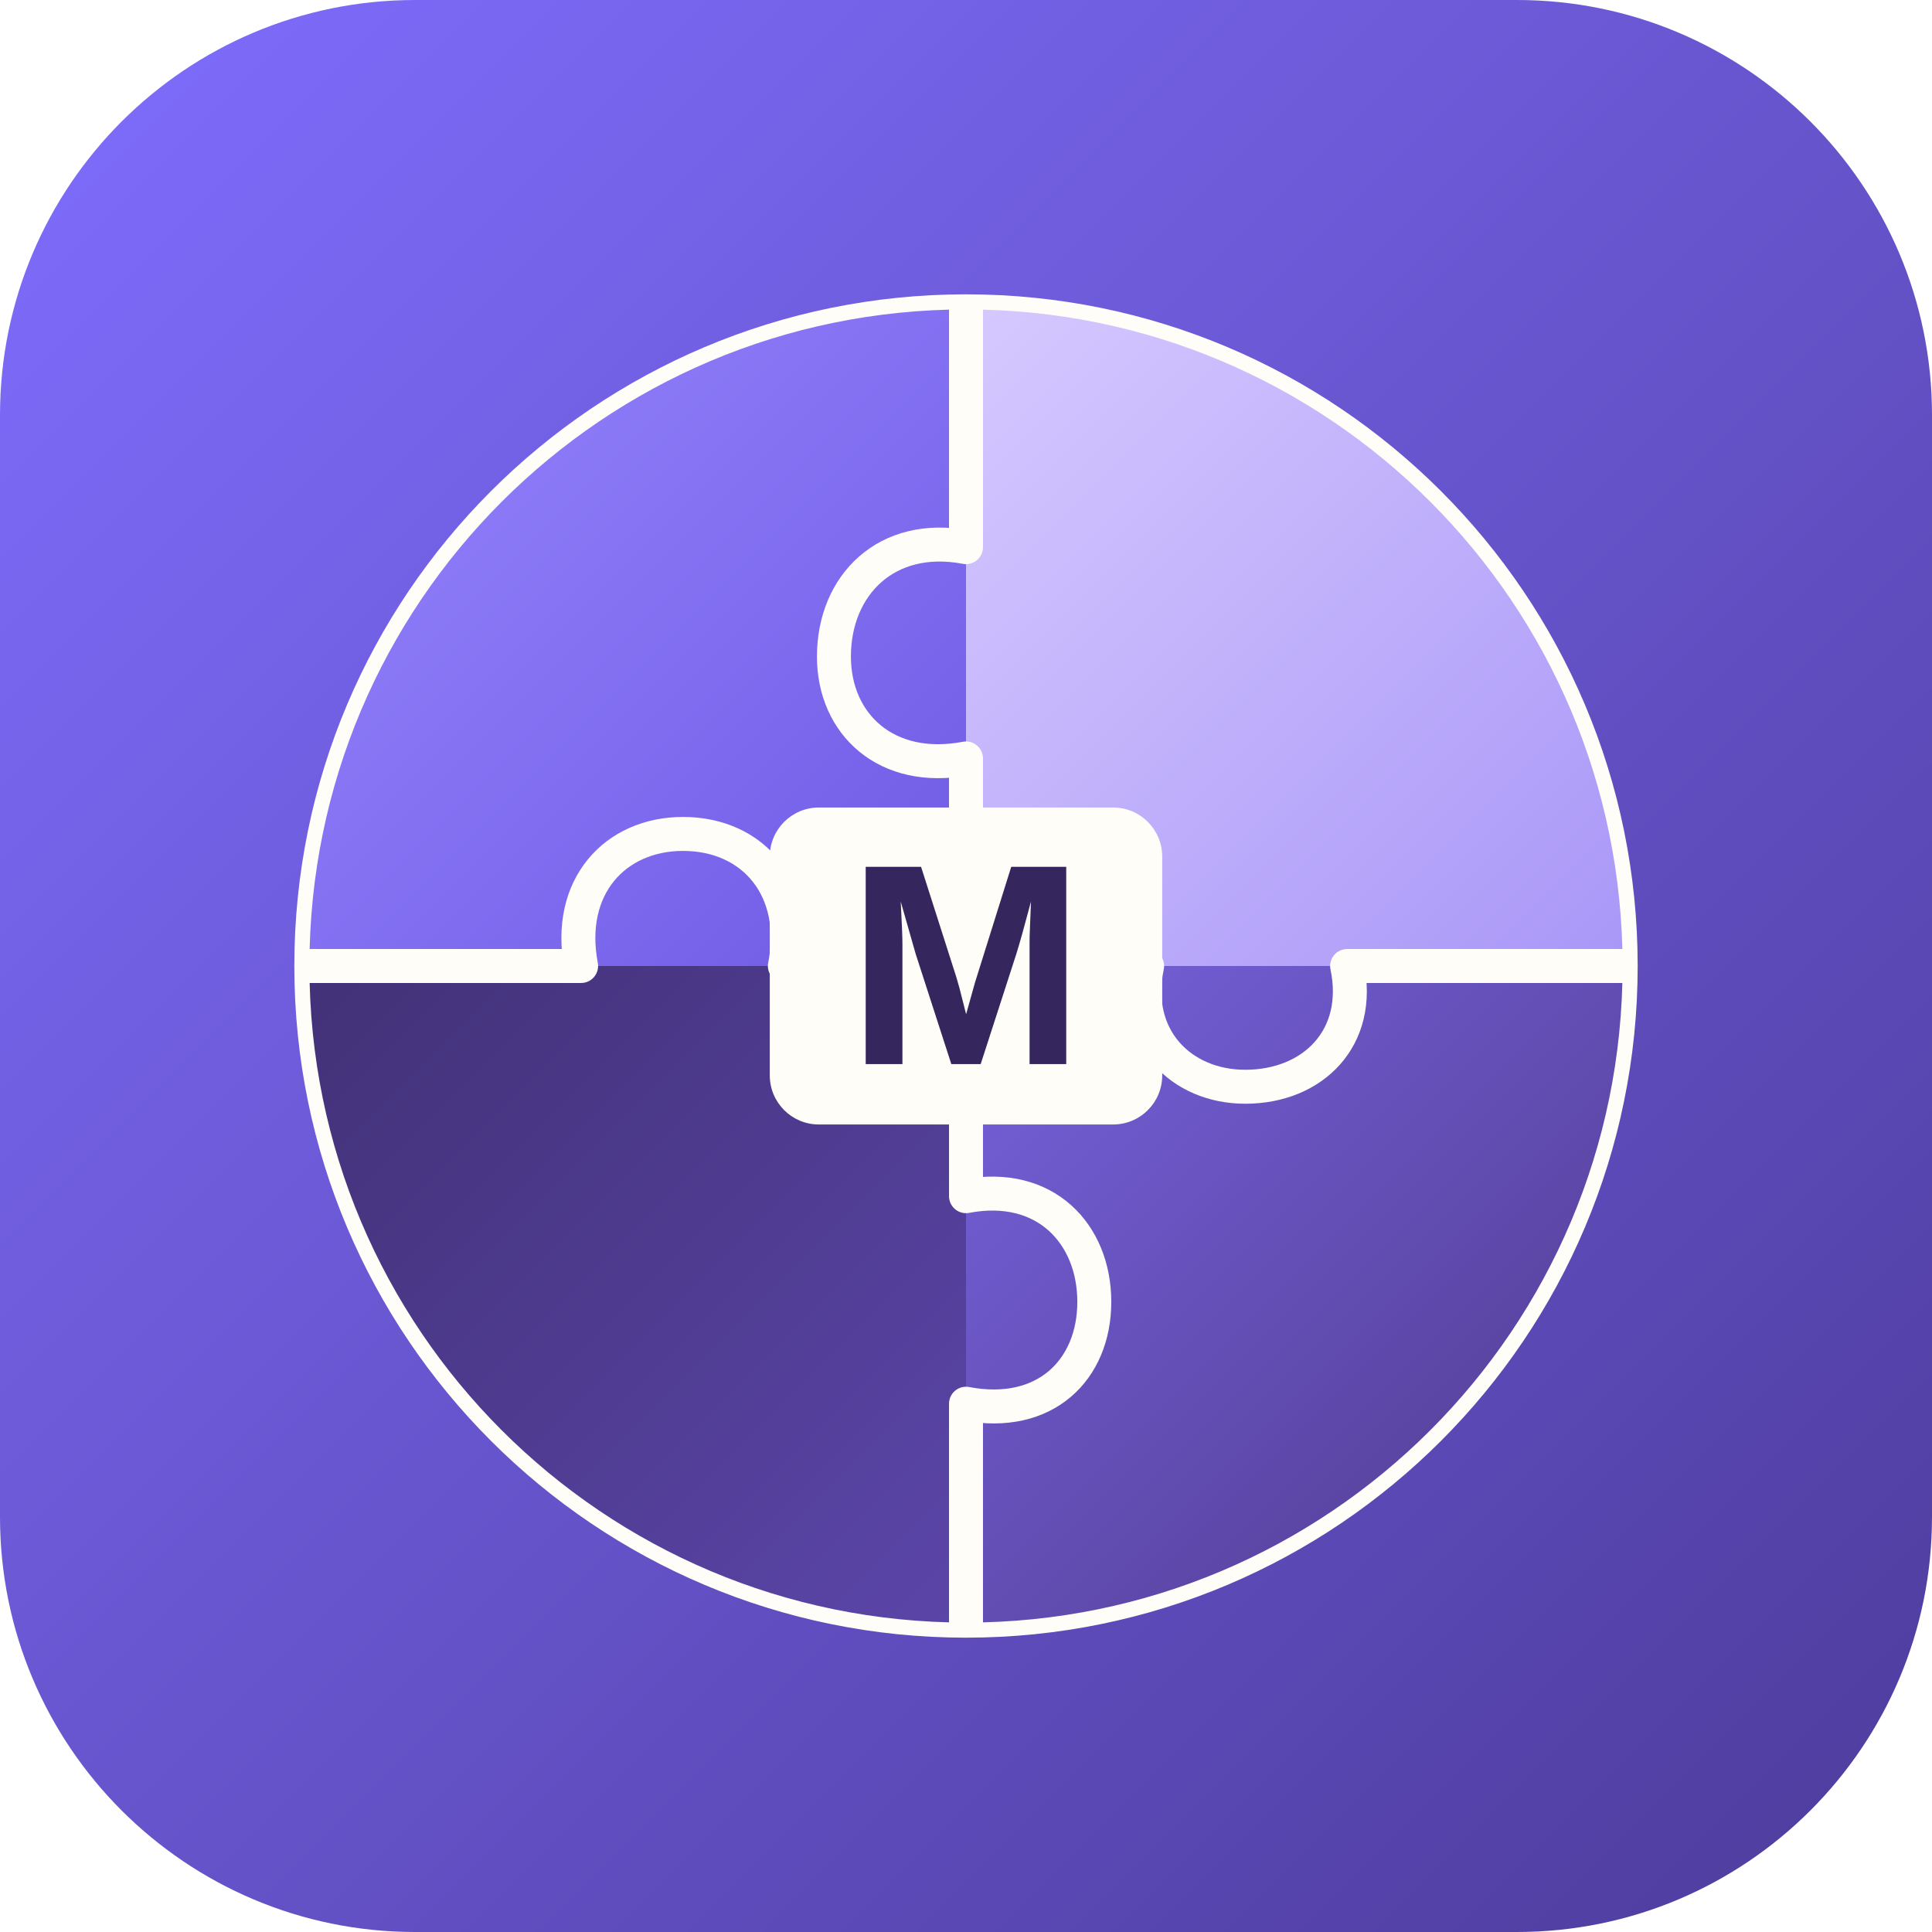
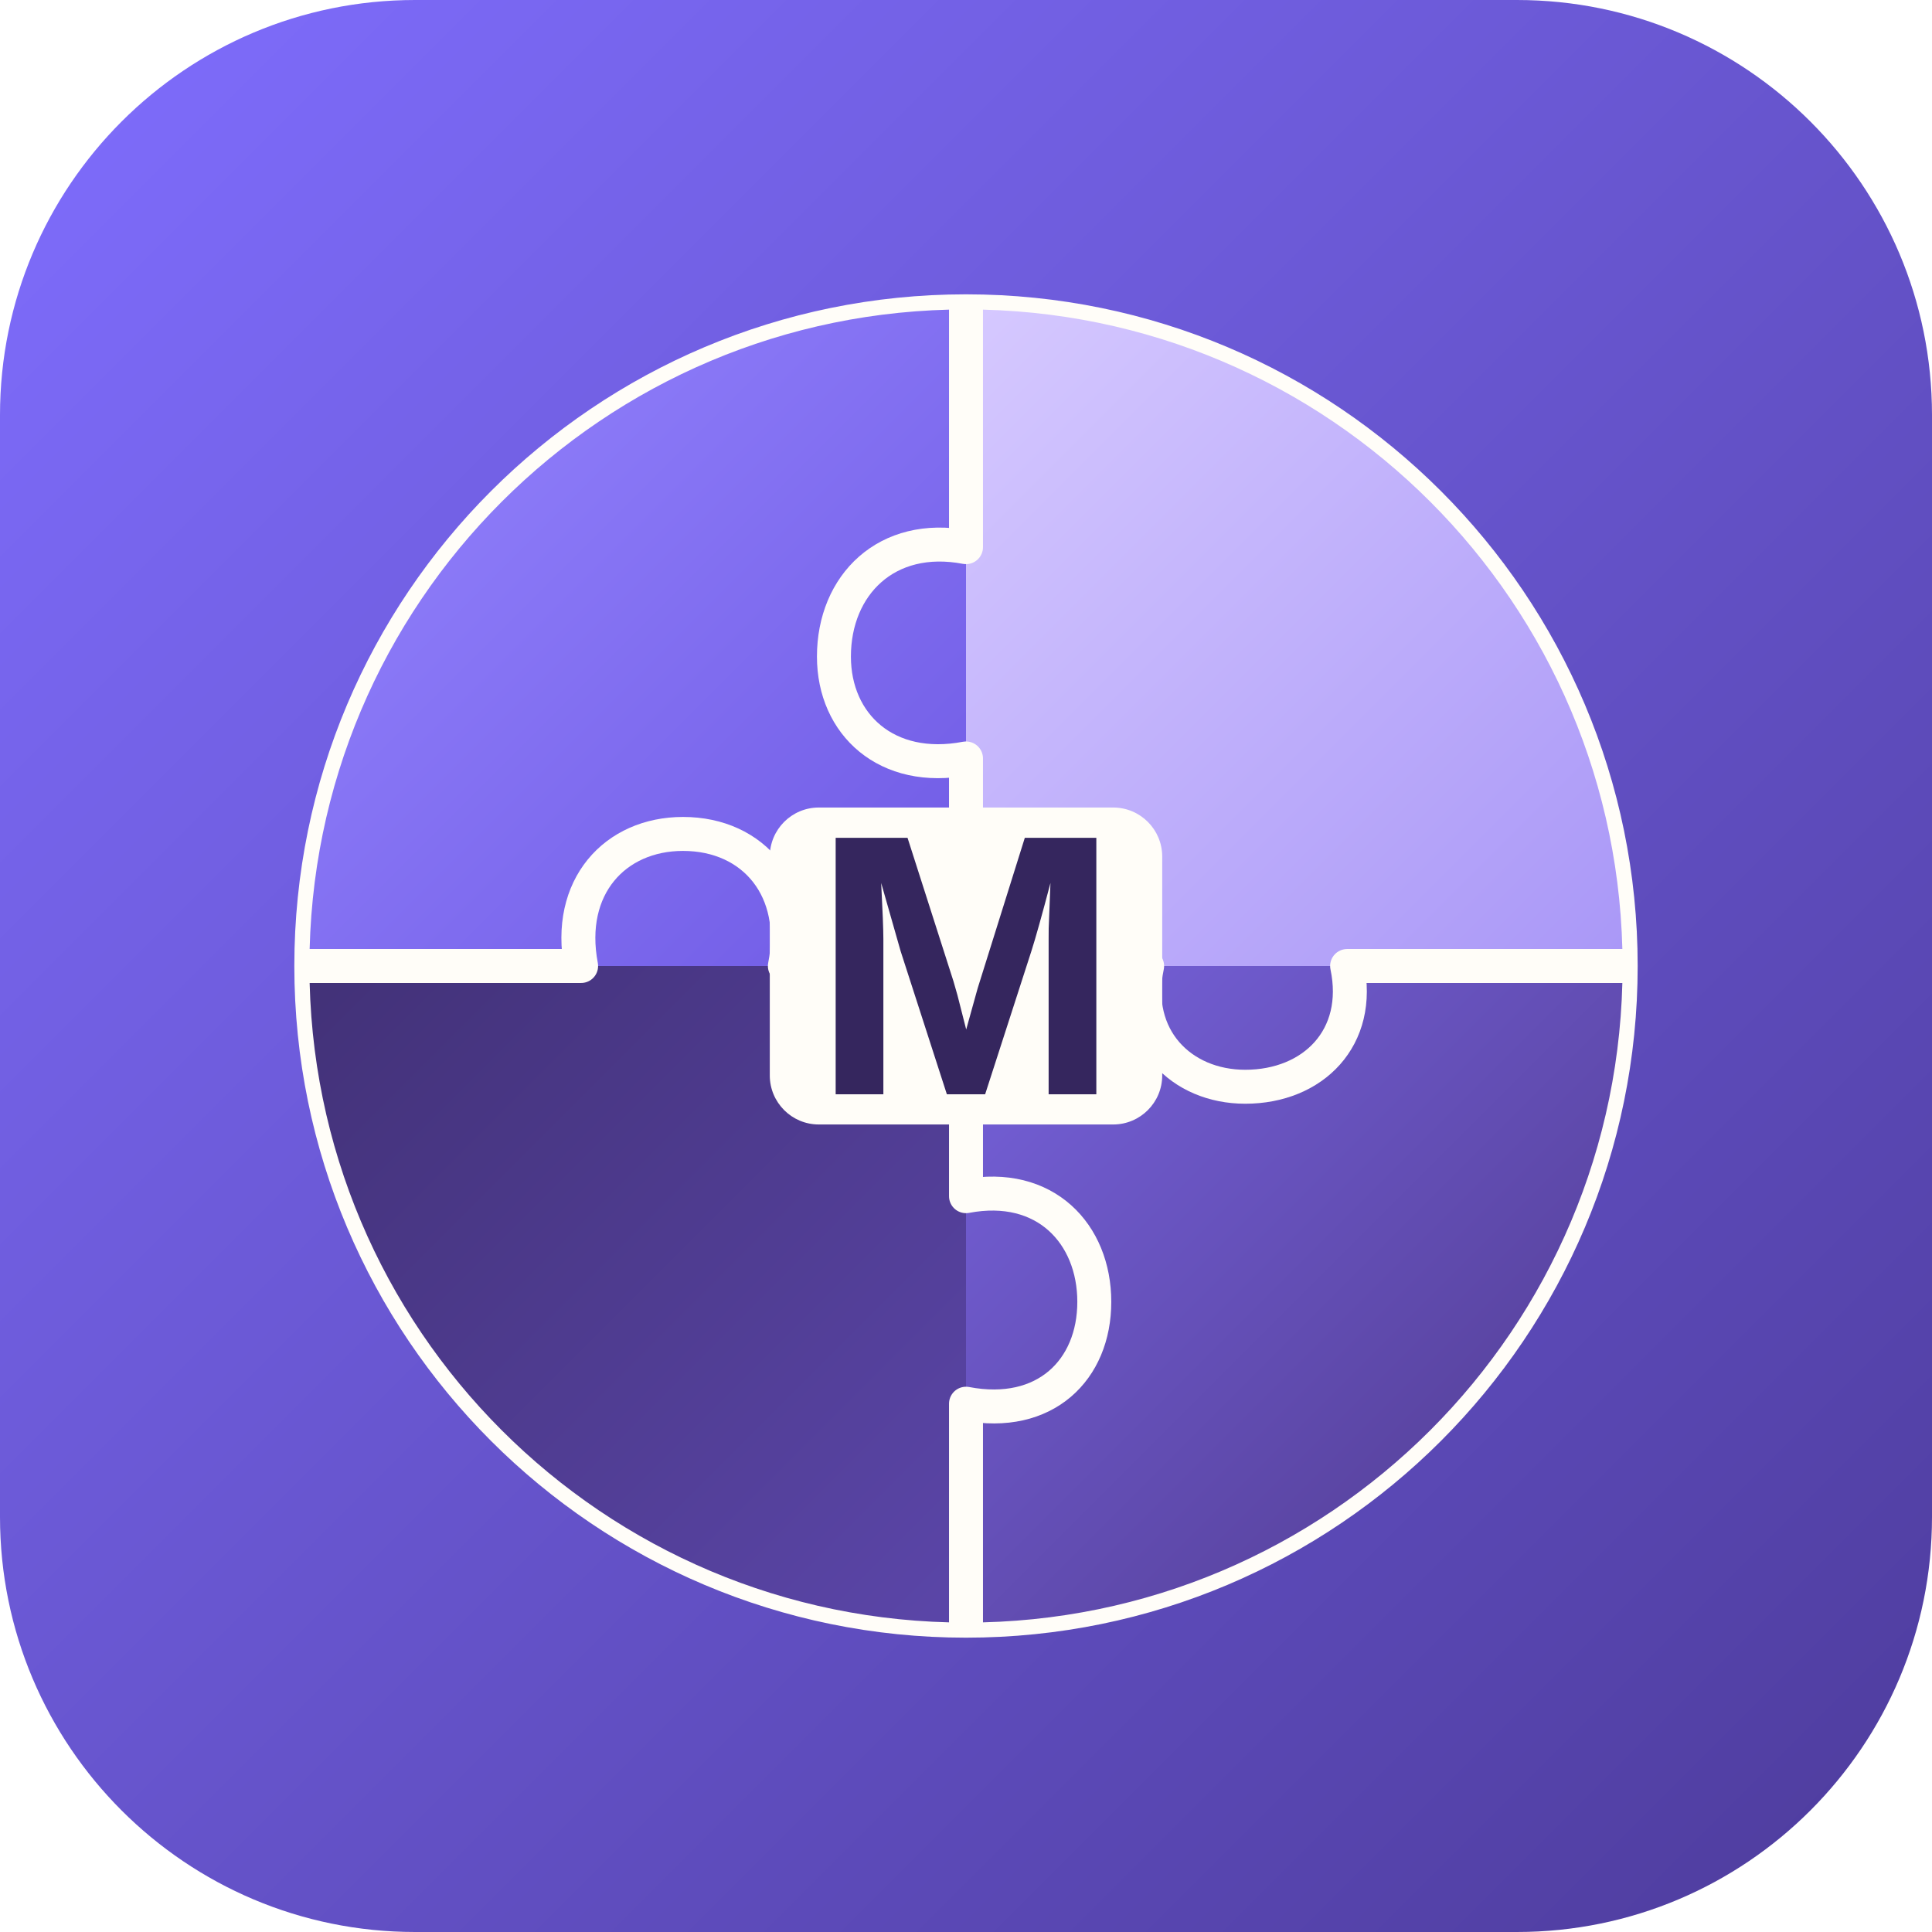
<svg xmlns="http://www.w3.org/2000/svg" width="512" height="512" viewBox="0 0 512 512" role="img" aria-labelledby="title">
  <defs>
    <linearGradient id="bg" x1="0" y1="0" x2="1" y2="1">
      <stop stop-color="#806EFF" />
      <stop offset="1" stop-color="#4D3B9B" />
    </linearGradient>
    <linearGradient id="a" x1="0" y1="0" x2="1" y2="1">
      <stop stop-color="#9686FF" />
      <stop offset="1" stop-color="#6F5AE4" />
    </linearGradient>
    <linearGradient id="b" x1="0" y1="0" x2="1" y2="1">
      <stop stop-color="#D6C9FF" />
      <stop offset="1" stop-color="#A997F7" />
    </linearGradient>
    <linearGradient id="c" x1="0" y1="0" x2="1" y2="1">
      <stop stop-color="#423177" />
      <stop offset="1" stop-color="#5B46A9" />
    </linearGradient>
    <linearGradient id="d" x1="0" y1="0" x2="1" y2="1">
      <stop stop-color="#7662DC" />
      <stop offset="1" stop-color="#4F398B" />
    </linearGradient>
    <clipPath id="circ">
      <circle cx="256" cy="256" r="176" />
    </clipPath>
  </defs>
  <rect width="512" height="512" rx="110" fill="url(#bg)" />
  <g clip-path="url(#circ)">
    <rect x="80" y="80" width="176" height="176" fill="url(#a)" />
    <rect x="256" y="80" width="176" height="176" fill="url(#b)" />
    <rect x="80" y="256" width="176" height="176" fill="url(#c)" />
    <rect x="256" y="256" width="176" height="176" fill="url(#d)" />
    <g fill="none" stroke="#FFFDF8" stroke-width="9" stroke-linecap="round" stroke-linejoin="round">
      <path d="M256 80 V145 C235 141 221 155 221 174 C221 192 235 205 256 201 V256" />
      <path d="M80 256 H154 C150 235 163 221 181 221 C200 221 212 236 208 256 H256" />
      <path d="M256 256 H304 C300 275 313 288 330 288 C348 288 361 275 357 256 H432" />
      <path d="M256 256 V317 C277 313 290 327 290 345 C290 363 277 376 256 372 V432" />
    </g>
  </g>
  <circle cx="256" cy="256" r="176" fill="none" stroke="#FFFDF8" stroke-width="4" />
  <rect x="204" y="214" width="104" height="84" rx="13" fill="#FFFDF8" />
-   <text x="256" y="282" text-anchor="middle" font-family="Arial, Helvetica, sans-serif" font-size="76" font-weight="850" letter-spacing="-4" fill="#35265E">M</text>
+   <text x="256" y="290" text-anchor="middle" font-family="Arial, Helvetica, sans-serif" font-size="98.8" font-weight="850" letter-spacing="-5.2" fill="#35265E">M</text>
</svg>
